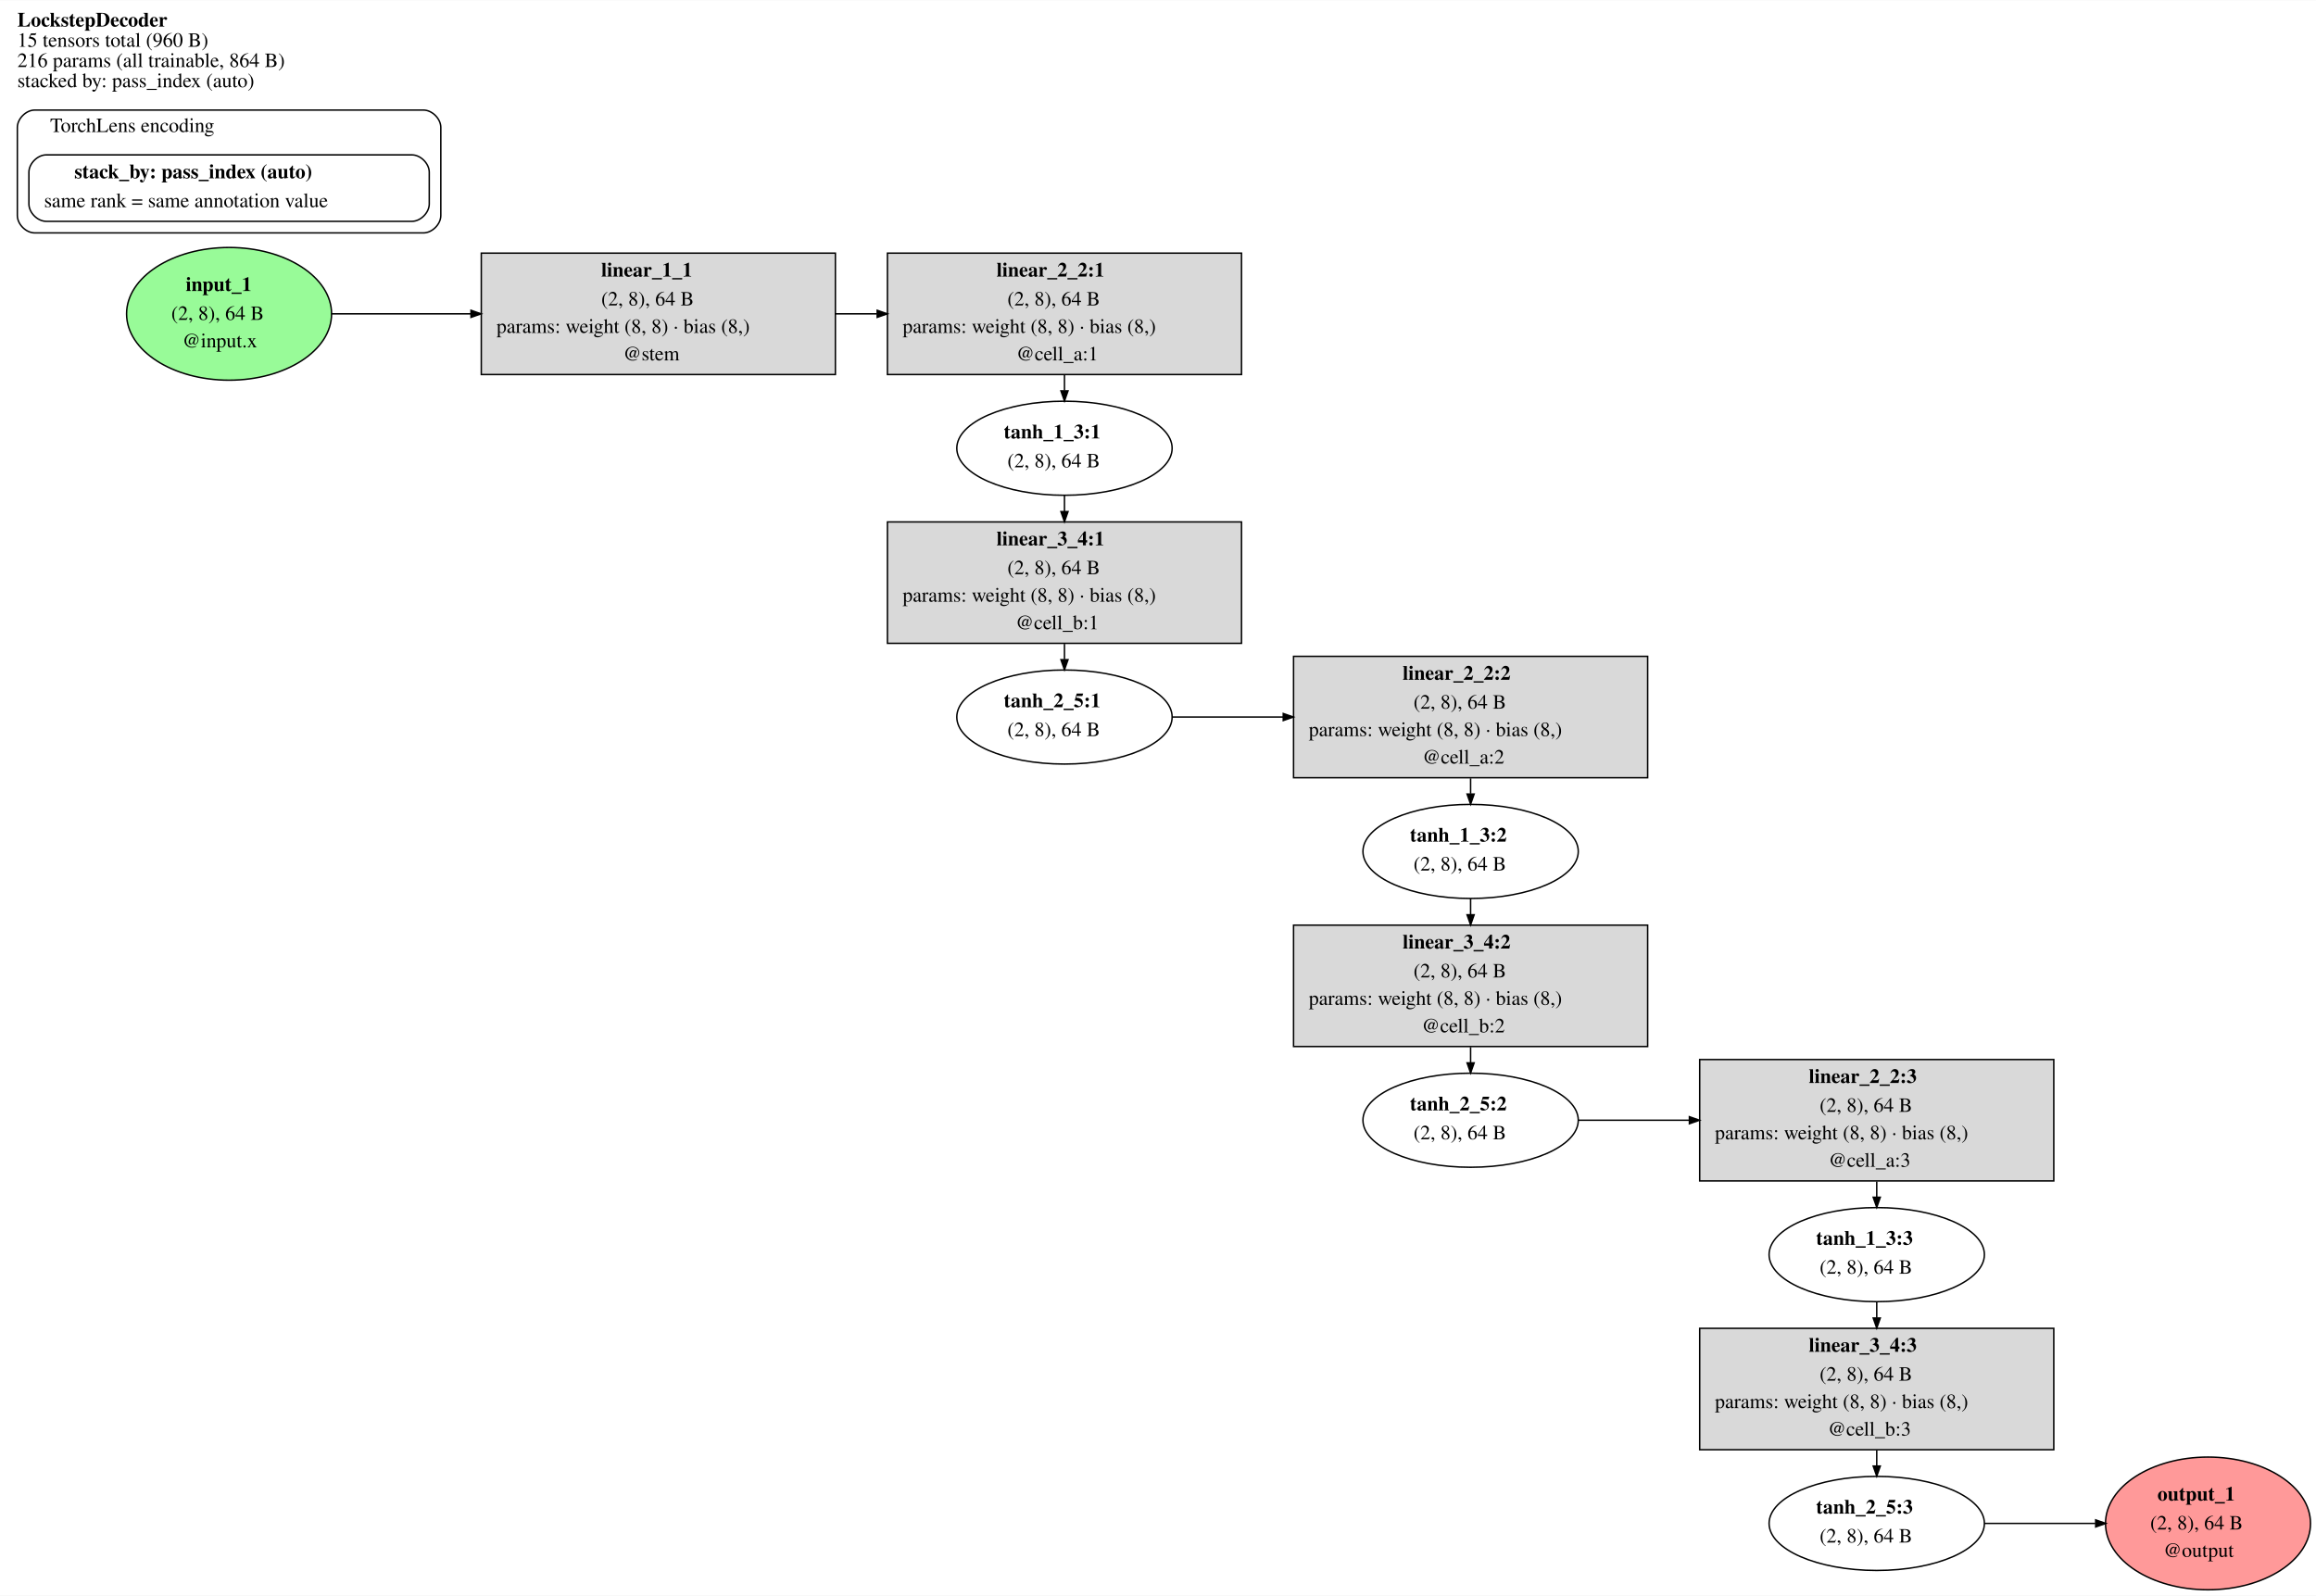
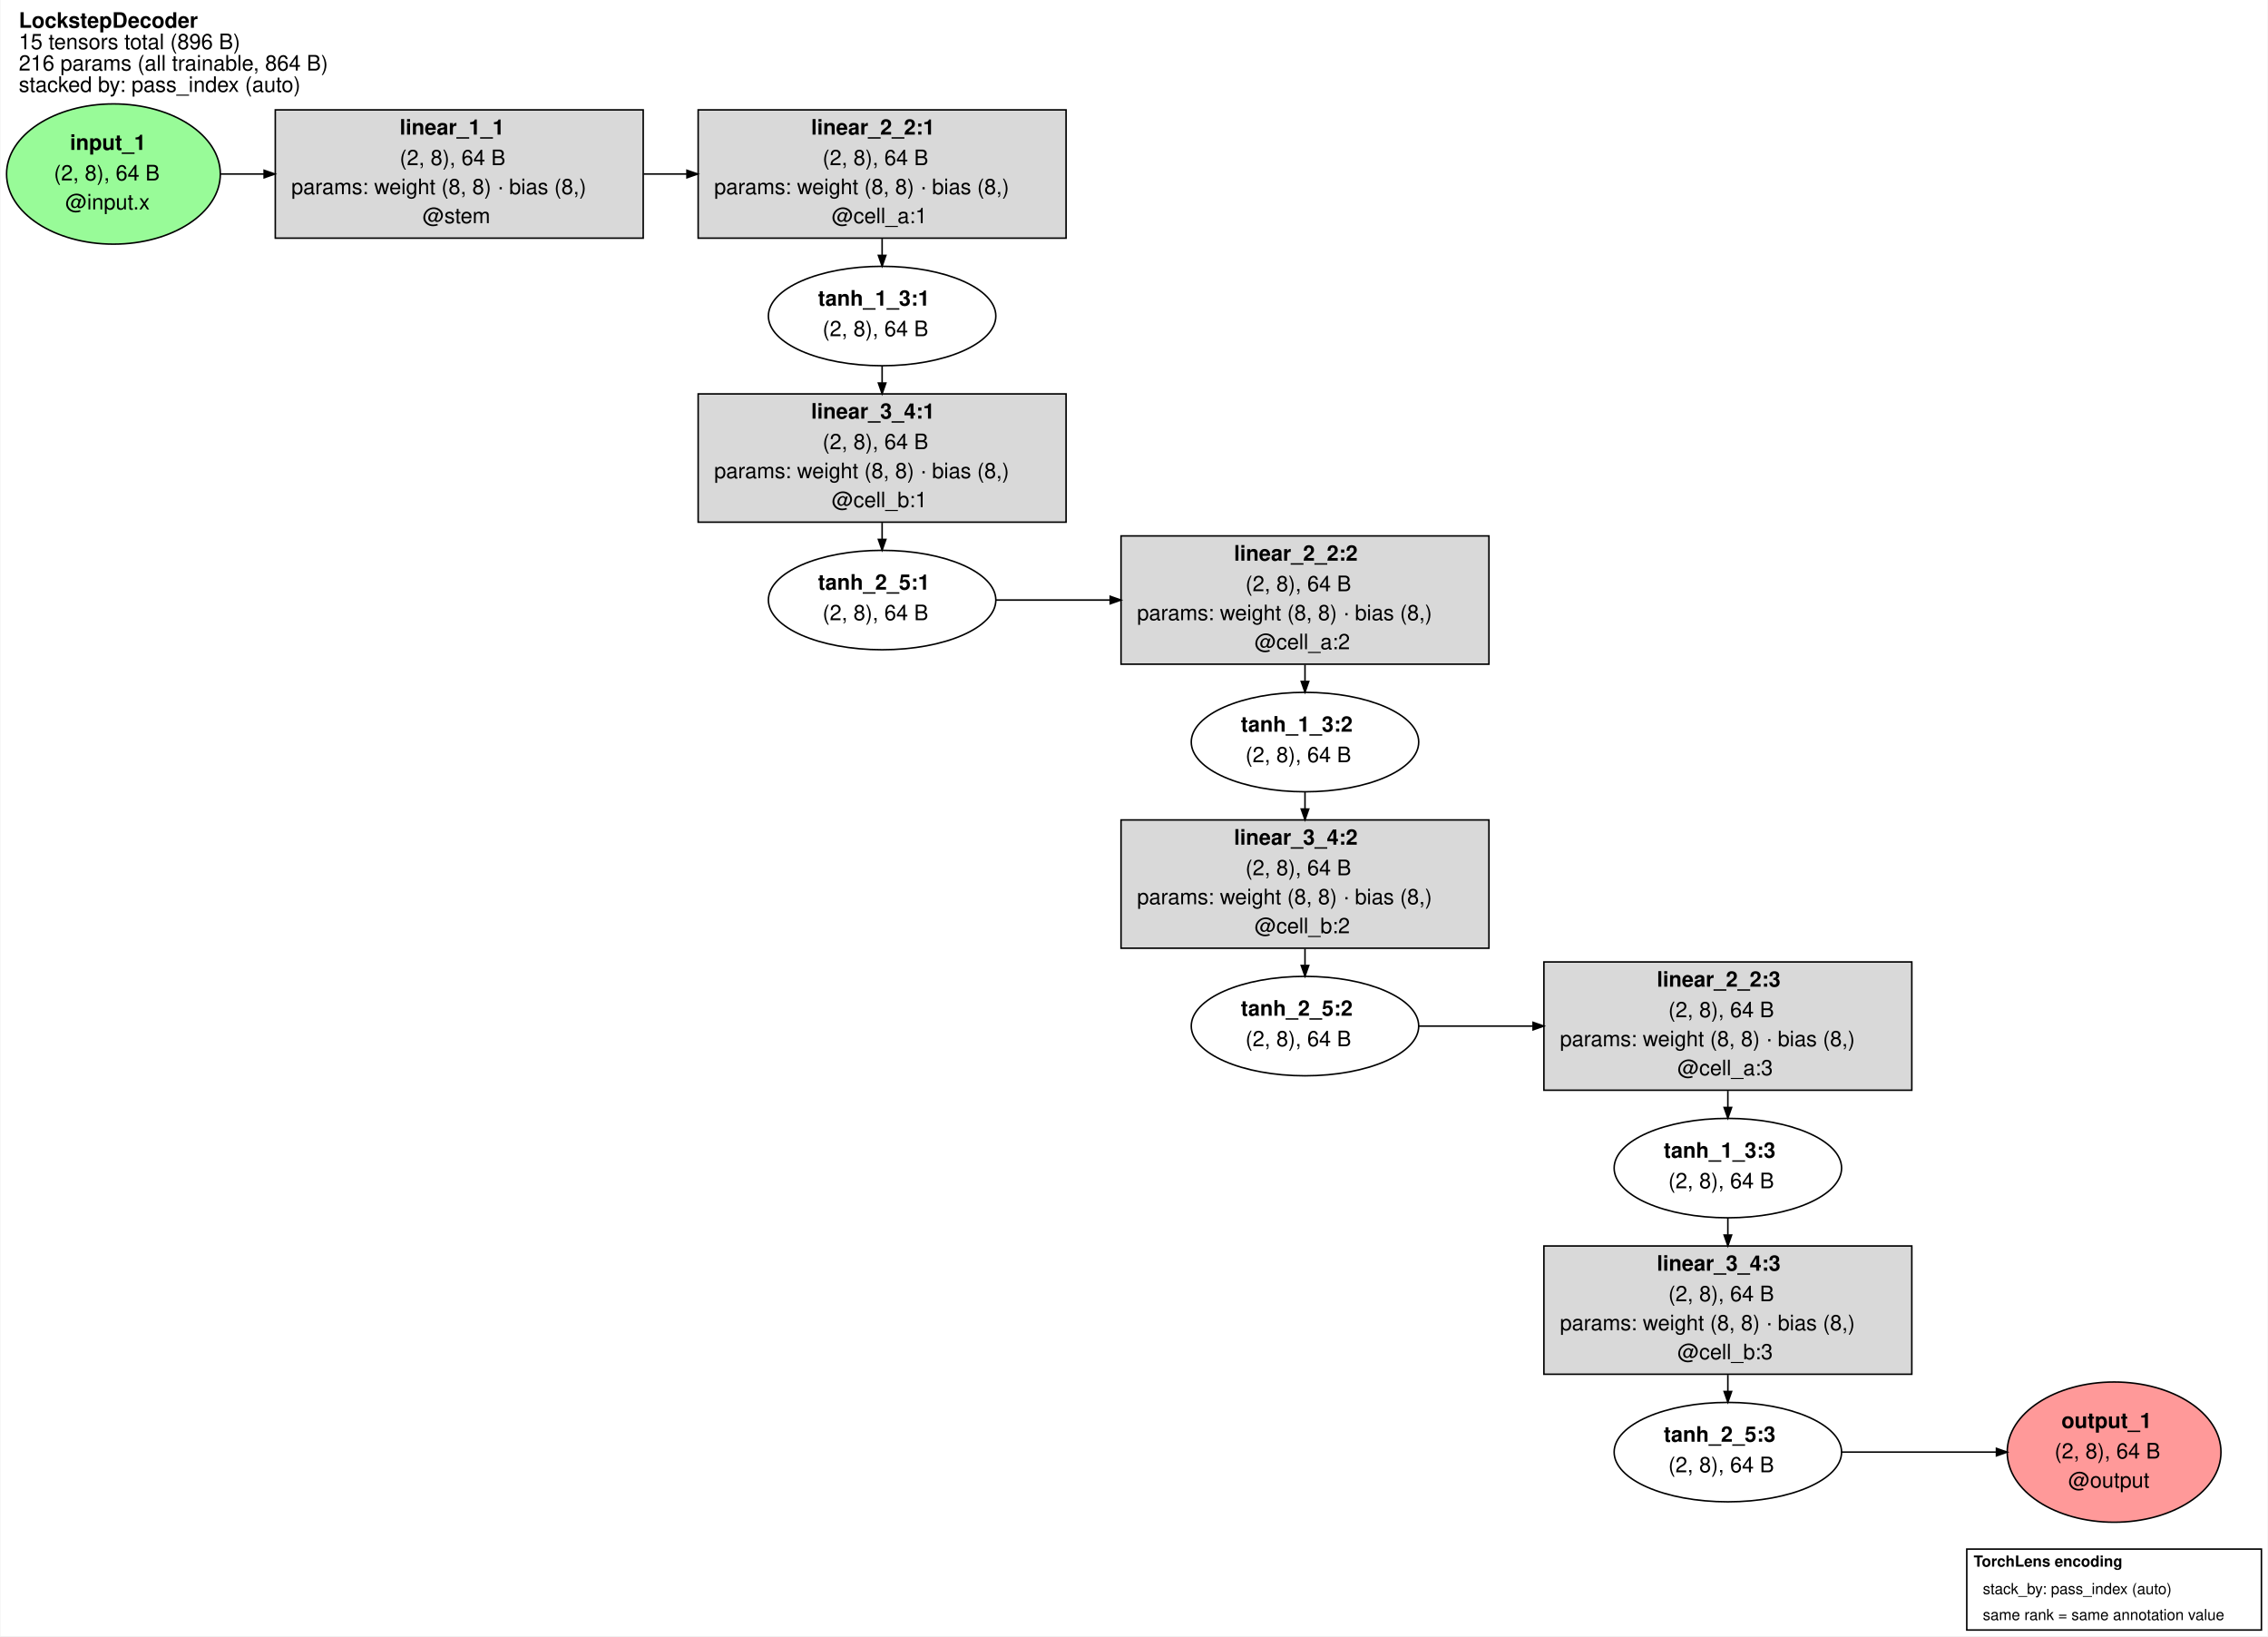
- <svg xmlns="http://www.w3.org/2000/svg" width="1602pt" height="1104pt" viewBox="0.00 0.00 1602.42 1103.96">
-   <g id="graph0" class="graph" transform="scale(1 1) rotate(0) translate(4 1099.96)">
-     <polygon fill="white" stroke="transparent" points="-4,4 -4,-1099.96 1598.42,-1099.96 1598.42,4 -4,4" />
-     <text text-anchor="start" x="8" y="-1081.76" font-family="Times,serif" font-weight="bold" font-size="14.00">LockstepDecoder</text>
-     <text text-anchor="start" x="8" y="-1067.76" font-family="Times,serif" font-size="14.00">15 tensors total (960 B)</text>
-     <text text-anchor="start" x="8" y="-1053.76" font-family="Times,serif" font-size="14.00">216 params (all trainable, 864 B)</text>
-     <text text-anchor="start" x="8" y="-1039.76" font-family="Times,serif" font-size="14.00">stacked by: pass_index (auto)</text>
-     <g id="clust5" class="cluster">
-       <path fill="white" stroke="black" d="M20,-938.96C20,-938.96 289,-938.96 289,-938.96 295,-938.96 301,-944.96 301,-950.96 301,-950.96 301,-1011.96 301,-1011.96 301,-1017.96 295,-1023.96 289,-1023.96 289,-1023.96 20,-1023.96 20,-1023.96 14,-1023.96 8,-1017.96 8,-1011.96 8,-1011.96 8,-950.96 8,-950.96 8,-944.96 14,-938.96 20,-938.96" />
-       <text text-anchor="middle" x="87.5" y="-1008.76" font-family="Times,serif" font-size="14.00">TorchLens encoding</text>
-     </g>
+ <svg xmlns="http://www.w3.org/2000/svg" width="1485pt" height="1071pt" viewBox="0.00 0.00 1485.01 1071.46">
+   <g id="graph0" class="graph" transform="scale(1 1) rotate(0) translate(4 1067.46)">
+     <polygon fill="white" stroke="transparent" points="-4,4 -4,-1067.46 1481.01,-1067.46 1481.01,4 -4,4" />
+     <text text-anchor="start" x="8" y="-1049.26" font-family="Helvetica,sans-Serif" font-weight="bold" font-size="14.00">LockstepDecoder</text>
+     <text text-anchor="start" x="8" y="-1035.26" font-family="Helvetica,sans-Serif" font-size="14.00">15 tensors total (896 B)</text>
+     <text text-anchor="start" x="8" y="-1021.26" font-family="Helvetica,sans-Serif" font-size="14.00">216 params (all trainable, 864 B)</text>
+     <text text-anchor="start" x="8" y="-1007.26" font-family="Helvetica,sans-Serif" font-size="14.00">stacked by: pass_index (auto)</text>
    <g id="node1" class="node">
-       <ellipse fill="#98fb98" stroke="black" cx="154.5" cy="-882.96" rx="70.92" ry="45.92" />
-       <text text-anchor="start" x="124.5" y="-898.76" font-family="Times,serif" font-weight="bold" font-size="14.00">input_1</text>
-       <text text-anchor="start" x="114.5" y="-878.76" font-family="Times,serif" font-size="14.00">(2, 8), 64 B</text>
-       <text text-anchor="start" x="122" y="-859.76" font-family="Times,serif" font-size="14.00">@input.x</text>
+       <ellipse fill="#98fb98" stroke="black" cx="70" cy="-953.5" rx="70.01" ry="45.92" />
+       <text text-anchor="start" x="41.5" y="-969.3" font-family="Helvetica,sans-Serif" font-weight="bold" font-size="14.00">input_1</text>
+       <text text-anchor="start" x="31" y="-949.3" font-family="Helvetica,sans-Serif" font-size="14.00">(2, 8), 64 B</text>
+       <text text-anchor="start" x="38.5" y="-930.3" font-family="Helvetica,sans-Serif" font-size="14.00">@input.x</text>
    </g>
    <g id="node2" class="node">
-       <polygon fill="#d9d9d9" stroke="black" points="574,-924.96 329,-924.96 329,-840.96 574,-840.96 574,-924.96" />
-       <text text-anchor="start" x="412" y="-908.76" font-family="Times,serif" font-weight="bold" font-size="14.00">linear_1_1</text>
-       <text text-anchor="start" x="412" y="-888.76" font-family="Times,serif" font-size="14.00">(2, 8), 64 B</text>
-       <text text-anchor="start" x="339.5" y="-869.76" font-family="Times,serif" font-size="14.00">params: weight (8, 8) · bias (8,)</text>
-       <text text-anchor="start" x="427" y="-850.76" font-family="Times,serif" font-size="14.00">@stem</text>
+       <polygon fill="#d9d9d9" stroke="black" points="417.01,-995.5 176.01,-995.5 176.01,-911.5 417.01,-911.5 417.01,-995.5" />
+       <text text-anchor="start" x="257.51" y="-979.3" font-family="Helvetica,sans-Serif" font-weight="bold" font-size="14.00">linear_1_1</text>
+       <text text-anchor="start" x="257.51" y="-959.3" font-family="Helvetica,sans-Serif" font-size="14.00">(2, 8), 64 B</text>
+       <text text-anchor="start" x="186.51" y="-940.3" font-family="Helvetica,sans-Serif" font-size="14.00">params: weight (8, 8) · bias (8,)</text>
+       <text text-anchor="start" x="272.51" y="-921.3" font-family="Helvetica,sans-Serif" font-size="14.00">@stem</text>
    </g>
    <g id="edge1" class="edge">
-       <path fill="none" stroke="black" d="M225.41,-882.96C254.28,-882.96 288.7,-882.96 321.82,-882.96" />
-       <polygon fill="black" stroke="black" points="321.87,-885.41 328.87,-882.96 321.87,-880.51 321.87,-885.41" />
+       <path fill="none" stroke="black" d="M140.19,-953.5C149.32,-953.5 158.89,-953.5 168.61,-953.5" />
+       <polygon fill="black" stroke="black" points="168.71,-955.95 175.71,-953.5 168.71,-951.05 168.71,-955.95" />
    </g>
    <g id="node3" class="node">
-       <polygon fill="#d9d9d9" stroke="black" points="855,-924.96 610,-924.96 610,-840.96 855,-840.96 855,-924.96" />
-       <text text-anchor="start" x="685.5" y="-908.76" font-family="Times,serif" font-weight="bold" font-size="14.00">linear_2_2:1</text>
-       <text text-anchor="start" x="693" y="-888.76" font-family="Times,serif" font-size="14.00">(2, 8), 64 B</text>
-       <text text-anchor="start" x="620.5" y="-869.76" font-family="Times,serif" font-size="14.00">params: weight (8, 8) · bias (8,)</text>
-       <text text-anchor="start" x="699" y="-850.76" font-family="Times,serif" font-size="14.00">@cell_a:1</text>
+       <polygon fill="#d9d9d9" stroke="black" points="694.01,-995.5 453.01,-995.5 453.01,-911.5 694.01,-911.5 694.01,-995.5" />
+       <text text-anchor="start" x="527.01" y="-979.3" font-family="Helvetica,sans-Serif" font-weight="bold" font-size="14.00">linear_2_2:1</text>
+       <text text-anchor="start" x="534.51" y="-959.3" font-family="Helvetica,sans-Serif" font-size="14.00">(2, 8), 64 B</text>
+       <text text-anchor="start" x="463.51" y="-940.3" font-family="Helvetica,sans-Serif" font-size="14.00">params: weight (8, 8) · bias (8,)</text>
+       <text text-anchor="start" x="540.51" y="-921.3" font-family="Helvetica,sans-Serif" font-size="14.00">@cell_a:1</text>
    </g>
    <g id="edge2" class="edge">
-       <path fill="none" stroke="black" d="M574.06,-882.96C583.54,-882.96 593.13,-882.96 602.66,-882.96" />
-       <polygon fill="black" stroke="black" points="602.92,-885.41 609.92,-882.96 602.92,-880.51 602.92,-885.41" />
+       <path fill="none" stroke="black" d="M417.33,-953.5C426.67,-953.5 436.12,-953.5 445.51,-953.5" />
+       <polygon fill="black" stroke="black" points="445.67,-955.95 452.67,-953.5 445.67,-951.05 445.67,-955.95" />
    </g>
    <g id="node4" class="node">
-       <ellipse fill="white" stroke="black" cx="732.5" cy="-789.96" rx="74.49" ry="32.55" />
-       <text text-anchor="start" x="690.5" y="-796.76" font-family="Times,serif" font-weight="bold" font-size="14.00">tanh_1_3:1</text>
-       <text text-anchor="start" x="693" y="-776.76" font-family="Times,serif" font-size="14.00">(2, 8), 64 B</text>
+       <ellipse fill="white" stroke="black" cx="573.51" cy="-860.5" rx="74.49" ry="32.55" />
+       <text text-anchor="start" x="531.51" y="-867.3" font-family="Helvetica,sans-Serif" font-weight="bold" font-size="14.00">tanh_1_3:1</text>
+       <text text-anchor="start" x="534.51" y="-847.3" font-family="Helvetica,sans-Serif" font-size="14.00">(2, 8), 64 B</text>
    </g>
    <g id="edge3" class="edge">
-       <path fill="none" stroke="black" d="M732.5,-840.56C732.5,-837.02 732.5,-833.47 732.5,-829.93" />
-       <polygon fill="black" stroke="black" points="734.95,-829.66 732.5,-822.66 730.05,-829.66 734.95,-829.66" />
+       <path fill="none" stroke="black" d="M573.51,-911.1C573.51,-907.55 573.51,-904.01 573.51,-900.47" />
+       <polygon fill="black" stroke="black" points="575.96,-900.2 573.51,-893.2 571.06,-900.2 575.96,-900.2" />
    </g>
    <g id="node5" class="node">
-       <polygon fill="#d9d9d9" stroke="black" points="855,-738.96 610,-738.96 610,-654.96 855,-654.96 855,-738.96" />
-       <text text-anchor="start" x="685.5" y="-722.76" font-family="Times,serif" font-weight="bold" font-size="14.00">linear_3_4:1</text>
-       <text text-anchor="start" x="693" y="-702.76" font-family="Times,serif" font-size="14.00">(2, 8), 64 B</text>
-       <text text-anchor="start" x="620.5" y="-683.76" font-family="Times,serif" font-size="14.00">params: weight (8, 8) · bias (8,)</text>
-       <text text-anchor="start" x="698.5" y="-664.76" font-family="Times,serif" font-size="14.00">@cell_b:1</text>
+       <polygon fill="#d9d9d9" stroke="black" points="694.01,-809.5 453.01,-809.5 453.01,-725.5 694.01,-725.5 694.01,-809.5" />
+       <text text-anchor="start" x="527.01" y="-793.3" font-family="Helvetica,sans-Serif" font-weight="bold" font-size="14.00">linear_3_4:1</text>
+       <text text-anchor="start" x="534.51" y="-773.3" font-family="Helvetica,sans-Serif" font-size="14.00">(2, 8), 64 B</text>
+       <text text-anchor="start" x="463.51" y="-754.3" font-family="Helvetica,sans-Serif" font-size="14.00">params: weight (8, 8) · bias (8,)</text>
+       <text text-anchor="start" x="540.51" y="-735.3" font-family="Helvetica,sans-Serif" font-size="14.00">@cell_b:1</text>
    </g>
    <g id="edge4" class="edge">
-       <path fill="none" stroke="black" d="M732.5,-757.38C732.5,-753.67 732.5,-749.95 732.5,-746.24" />
-       <polygon fill="black" stroke="black" points="734.95,-746.1 732.5,-739.1 730.05,-746.1 734.95,-746.1" />
+       <path fill="none" stroke="black" d="M573.51,-827.92C573.51,-824.21 573.51,-820.49 573.51,-816.78" />
+       <polygon fill="black" stroke="black" points="575.96,-816.64 573.51,-809.64 571.06,-816.64 575.96,-816.64" />
    </g>
    <g id="node6" class="node">
-       <ellipse fill="white" stroke="black" cx="732.5" cy="-603.96" rx="74.49" ry="32.55" />
-       <text text-anchor="start" x="690.5" y="-610.76" font-family="Times,serif" font-weight="bold" font-size="14.00">tanh_2_5:1</text>
-       <text text-anchor="start" x="693" y="-590.76" font-family="Times,serif" font-size="14.00">(2, 8), 64 B</text>
+       <ellipse fill="white" stroke="black" cx="573.51" cy="-674.5" rx="74.49" ry="32.55" />
+       <text text-anchor="start" x="531.51" y="-681.3" font-family="Helvetica,sans-Serif" font-weight="bold" font-size="14.00">tanh_2_5:1</text>
+       <text text-anchor="start" x="534.51" y="-661.3" font-family="Helvetica,sans-Serif" font-size="14.00">(2, 8), 64 B</text>
    </g>
    <g id="edge5" class="edge">
-       <path fill="none" stroke="black" d="M732.5,-654.56C732.5,-651.02 732.5,-647.47 732.5,-643.93" />
-       <polygon fill="black" stroke="black" points="734.95,-643.66 732.5,-636.66 730.05,-643.66 734.95,-643.66" />
+       <path fill="none" stroke="black" d="M573.51,-725.1C573.51,-721.55 573.51,-718.01 573.51,-714.47" />
+       <polygon fill="black" stroke="black" points="575.96,-714.2 573.51,-707.2 571.06,-714.2 575.96,-714.2" />
    </g>
    <g id="node7" class="node">
-       <polygon fill="#d9d9d9" stroke="black" points="1136,-645.96 891,-645.96 891,-561.96 1136,-561.96 1136,-645.96" />
-       <text text-anchor="start" x="966.5" y="-629.76" font-family="Times,serif" font-weight="bold" font-size="14.00">linear_2_2:2</text>
-       <text text-anchor="start" x="974" y="-609.76" font-family="Times,serif" font-size="14.00">(2, 8), 64 B</text>
-       <text text-anchor="start" x="901.5" y="-590.76" font-family="Times,serif" font-size="14.00">params: weight (8, 8) · bias (8,)</text>
-       <text text-anchor="start" x="980" y="-571.76" font-family="Times,serif" font-size="14.00">@cell_a:2</text>
+       <polygon fill="#d9d9d9" stroke="black" points="971.01,-716.5 730.01,-716.5 730.01,-632.5 971.01,-632.5 971.01,-716.5" />
+       <text text-anchor="start" x="804.01" y="-700.3" font-family="Helvetica,sans-Serif" font-weight="bold" font-size="14.00">linear_2_2:2</text>
+       <text text-anchor="start" x="811.51" y="-680.3" font-family="Helvetica,sans-Serif" font-size="14.00">(2, 8), 64 B</text>
+       <text text-anchor="start" x="740.51" y="-661.3" font-family="Helvetica,sans-Serif" font-size="14.00">params: weight (8, 8) · bias (8,)</text>
+       <text text-anchor="start" x="817.51" y="-642.3" font-family="Helvetica,sans-Serif" font-size="14.00">@cell_a:2</text>
    </g>
    <g id="edge6" class="edge">
-       <path fill="none" stroke="black" d="M806.8,-603.96C830.44,-603.96 857.38,-603.96 883.8,-603.96" />
-       <polygon fill="black" stroke="black" points="883.87,-606.41 890.87,-603.96 883.87,-601.51 883.87,-606.41" />
+       <path fill="none" stroke="black" d="M647.84,-674.5C670.89,-674.5 697.05,-674.5 722.7,-674.5" />
+       <polygon fill="black" stroke="black" points="722.92,-676.95 729.92,-674.5 722.92,-672.05 722.92,-676.95" />
    </g>
    <g id="node8" class="node">
-       <ellipse fill="white" stroke="black" cx="1013.5" cy="-510.96" rx="74.49" ry="32.55" />
-       <text text-anchor="start" x="971.5" y="-517.76" font-family="Times,serif" font-weight="bold" font-size="14.00">tanh_1_3:2</text>
-       <text text-anchor="start" x="974" y="-497.76" font-family="Times,serif" font-size="14.00">(2, 8), 64 B</text>
+       <ellipse fill="white" stroke="black" cx="850.51" cy="-581.5" rx="74.49" ry="32.55" />
+       <text text-anchor="start" x="808.51" y="-588.3" font-family="Helvetica,sans-Serif" font-weight="bold" font-size="14.00">tanh_1_3:2</text>
+       <text text-anchor="start" x="811.51" y="-568.3" font-family="Helvetica,sans-Serif" font-size="14.00">(2, 8), 64 B</text>
    </g>
    <g id="edge7" class="edge">
-       <path fill="none" stroke="black" d="M1013.5,-561.56C1013.5,-558.02 1013.5,-554.47 1013.5,-550.93" />
-       <polygon fill="black" stroke="black" points="1015.95,-550.66 1013.5,-543.66 1011.05,-550.66 1015.95,-550.66" />
+       <path fill="none" stroke="black" d="M850.51,-632.1C850.51,-628.55 850.51,-625.01 850.51,-621.47" />
+       <polygon fill="black" stroke="black" points="852.96,-621.2 850.51,-614.2 848.06,-621.2 852.96,-621.2" />
    </g>
    <g id="node9" class="node">
-       <polygon fill="#d9d9d9" stroke="black" points="1136,-459.96 891,-459.96 891,-375.96 1136,-375.96 1136,-459.96" />
-       <text text-anchor="start" x="966.5" y="-443.76" font-family="Times,serif" font-weight="bold" font-size="14.00">linear_3_4:2</text>
-       <text text-anchor="start" x="974" y="-423.76" font-family="Times,serif" font-size="14.00">(2, 8), 64 B</text>
-       <text text-anchor="start" x="901.5" y="-404.76" font-family="Times,serif" font-size="14.00">params: weight (8, 8) · bias (8,)</text>
-       <text text-anchor="start" x="979.5" y="-385.76" font-family="Times,serif" font-size="14.00">@cell_b:2</text>
+       <polygon fill="#d9d9d9" stroke="black" points="971.01,-530.5 730.01,-530.5 730.01,-446.5 971.01,-446.5 971.01,-530.5" />
+       <text text-anchor="start" x="804.01" y="-514.3" font-family="Helvetica,sans-Serif" font-weight="bold" font-size="14.00">linear_3_4:2</text>
+       <text text-anchor="start" x="811.51" y="-494.3" font-family="Helvetica,sans-Serif" font-size="14.00">(2, 8), 64 B</text>
+       <text text-anchor="start" x="740.51" y="-475.3" font-family="Helvetica,sans-Serif" font-size="14.00">params: weight (8, 8) · bias (8,)</text>
+       <text text-anchor="start" x="817.51" y="-456.3" font-family="Helvetica,sans-Serif" font-size="14.00">@cell_b:2</text>
    </g>
    <g id="edge8" class="edge">
-       <path fill="none" stroke="black" d="M1013.5,-478.38C1013.5,-474.67 1013.5,-470.95 1013.5,-467.24" />
-       <polygon fill="black" stroke="black" points="1015.95,-467.1 1013.5,-460.1 1011.05,-467.1 1015.95,-467.1" />
+       <path fill="none" stroke="black" d="M850.51,-548.92C850.51,-545.21 850.51,-541.49 850.51,-537.78" />
+       <polygon fill="black" stroke="black" points="852.96,-537.64 850.51,-530.64 848.06,-537.64 852.96,-537.64" />
    </g>
    <g id="node10" class="node">
-       <ellipse fill="white" stroke="black" cx="1013.5" cy="-324.96" rx="74.49" ry="32.55" />
-       <text text-anchor="start" x="971.5" y="-331.76" font-family="Times,serif" font-weight="bold" font-size="14.00">tanh_2_5:2</text>
-       <text text-anchor="start" x="974" y="-311.76" font-family="Times,serif" font-size="14.00">(2, 8), 64 B</text>
+       <ellipse fill="white" stroke="black" cx="850.51" cy="-395.5" rx="74.49" ry="32.55" />
+       <text text-anchor="start" x="808.51" y="-402.3" font-family="Helvetica,sans-Serif" font-weight="bold" font-size="14.00">tanh_2_5:2</text>
+       <text text-anchor="start" x="811.51" y="-382.3" font-family="Helvetica,sans-Serif" font-size="14.00">(2, 8), 64 B</text>
    </g>
    <g id="edge9" class="edge">
-       <path fill="none" stroke="black" d="M1013.5,-375.56C1013.5,-372.02 1013.5,-368.47 1013.5,-364.93" />
-       <polygon fill="black" stroke="black" points="1015.95,-364.66 1013.5,-357.66 1011.05,-364.66 1015.95,-364.66" />
+       <path fill="none" stroke="black" d="M850.51,-446.1C850.51,-442.55 850.51,-439.01 850.51,-435.47" />
+       <polygon fill="black" stroke="black" points="852.96,-435.2 850.51,-428.2 848.06,-435.2 852.96,-435.2" />
    </g>
    <g id="node11" class="node">
-       <polygon fill="#d9d9d9" stroke="black" points="1417,-366.96 1172,-366.96 1172,-282.96 1417,-282.96 1417,-366.96" />
-       <text text-anchor="start" x="1247.5" y="-350.76" font-family="Times,serif" font-weight="bold" font-size="14.00">linear_2_2:3</text>
-       <text text-anchor="start" x="1255" y="-330.76" font-family="Times,serif" font-size="14.00">(2, 8), 64 B</text>
-       <text text-anchor="start" x="1182.5" y="-311.76" font-family="Times,serif" font-size="14.00">params: weight (8, 8) · bias (8,)</text>
-       <text text-anchor="start" x="1261" y="-292.76" font-family="Times,serif" font-size="14.00">@cell_a:3</text>
+       <polygon fill="#d9d9d9" stroke="black" points="1248.01,-437.5 1007.01,-437.5 1007.01,-353.5 1248.01,-353.5 1248.01,-437.5" />
+       <text text-anchor="start" x="1081.01" y="-421.3" font-family="Helvetica,sans-Serif" font-weight="bold" font-size="14.00">linear_2_2:3</text>
+       <text text-anchor="start" x="1088.51" y="-401.3" font-family="Helvetica,sans-Serif" font-size="14.00">(2, 8), 64 B</text>
+       <text text-anchor="start" x="1017.51" y="-382.3" font-family="Helvetica,sans-Serif" font-size="14.00">params: weight (8, 8) · bias (8,)</text>
+       <text text-anchor="start" x="1094.51" y="-363.3" font-family="Helvetica,sans-Serif" font-size="14.00">@cell_a:3</text>
    </g>
    <g id="edge10" class="edge">
-       <path fill="none" stroke="black" d="M1087.8,-324.96C1111.44,-324.96 1138.38,-324.96 1164.8,-324.96" />
-       <polygon fill="black" stroke="black" points="1164.87,-327.41 1171.87,-324.96 1164.87,-322.51 1164.87,-327.41" />
+       <path fill="none" stroke="black" d="M924.84,-395.5C947.89,-395.5 974.05,-395.5 999.7,-395.5" />
+       <polygon fill="black" stroke="black" points="999.92,-397.95 1006.92,-395.5 999.92,-393.05 999.92,-397.95" />
    </g>
    <g id="node12" class="node">
-       <ellipse fill="white" stroke="black" cx="1294.5" cy="-231.96" rx="74.49" ry="32.55" />
-       <text text-anchor="start" x="1252.5" y="-238.76" font-family="Times,serif" font-weight="bold" font-size="14.00">tanh_1_3:3</text>
-       <text text-anchor="start" x="1255" y="-218.76" font-family="Times,serif" font-size="14.00">(2, 8), 64 B</text>
+       <ellipse fill="white" stroke="black" cx="1127.51" cy="-302.5" rx="74.49" ry="32.55" />
+       <text text-anchor="start" x="1085.51" y="-309.3" font-family="Helvetica,sans-Serif" font-weight="bold" font-size="14.00">tanh_1_3:3</text>
+       <text text-anchor="start" x="1088.51" y="-289.3" font-family="Helvetica,sans-Serif" font-size="14.00">(2, 8), 64 B</text>
    </g>
    <g id="edge11" class="edge">
-       <path fill="none" stroke="black" d="M1294.5,-282.56C1294.5,-279.02 1294.5,-275.47 1294.5,-271.93" />
-       <polygon fill="black" stroke="black" points="1296.95,-271.66 1294.5,-264.66 1292.05,-271.66 1296.95,-271.66" />
+       <path fill="none" stroke="black" d="M1127.51,-353.1C1127.51,-349.55 1127.51,-346.01 1127.51,-342.47" />
+       <polygon fill="black" stroke="black" points="1129.96,-342.2 1127.51,-335.2 1125.06,-342.2 1129.96,-342.2" />
    </g>
    <g id="node13" class="node">
-       <polygon fill="#d9d9d9" stroke="black" points="1417,-180.96 1172,-180.96 1172,-96.96 1417,-96.96 1417,-180.96" />
-       <text text-anchor="start" x="1247.5" y="-164.76" font-family="Times,serif" font-weight="bold" font-size="14.00">linear_3_4:3</text>
-       <text text-anchor="start" x="1255" y="-144.76" font-family="Times,serif" font-size="14.00">(2, 8), 64 B</text>
-       <text text-anchor="start" x="1182.5" y="-125.76" font-family="Times,serif" font-size="14.00">params: weight (8, 8) · bias (8,)</text>
-       <text text-anchor="start" x="1260.5" y="-106.76" font-family="Times,serif" font-size="14.00">@cell_b:3</text>
+       <polygon fill="#d9d9d9" stroke="black" points="1248.01,-251.5 1007.01,-251.5 1007.01,-167.5 1248.01,-167.5 1248.01,-251.5" />
+       <text text-anchor="start" x="1081.01" y="-235.3" font-family="Helvetica,sans-Serif" font-weight="bold" font-size="14.00">linear_3_4:3</text>
+       <text text-anchor="start" x="1088.51" y="-215.3" font-family="Helvetica,sans-Serif" font-size="14.00">(2, 8), 64 B</text>
+       <text text-anchor="start" x="1017.51" y="-196.3" font-family="Helvetica,sans-Serif" font-size="14.00">params: weight (8, 8) · bias (8,)</text>
+       <text text-anchor="start" x="1094.51" y="-177.3" font-family="Helvetica,sans-Serif" font-size="14.00">@cell_b:3</text>
    </g>
    <g id="edge12" class="edge">
-       <path fill="none" stroke="black" d="M1294.5,-199.38C1294.5,-195.67 1294.5,-191.95 1294.5,-188.24" />
-       <polygon fill="black" stroke="black" points="1296.95,-188.1 1294.5,-181.1 1292.05,-188.1 1296.95,-188.1" />
+       <path fill="none" stroke="black" d="M1127.51,-269.92C1127.51,-266.21 1127.51,-262.49 1127.51,-258.78" />
+       <polygon fill="black" stroke="black" points="1129.96,-258.64 1127.51,-251.64 1125.06,-258.64 1129.96,-258.64" />
    </g>
    <g id="node14" class="node">
-       <ellipse fill="white" stroke="black" cx="1294.5" cy="-45.96" rx="74.49" ry="32.55" />
-       <text text-anchor="start" x="1252.5" y="-52.76" font-family="Times,serif" font-weight="bold" font-size="14.00">tanh_2_5:3</text>
-       <text text-anchor="start" x="1255" y="-32.76" font-family="Times,serif" font-size="14.00">(2, 8), 64 B</text>
+       <ellipse fill="white" stroke="black" cx="1127.51" cy="-116.5" rx="74.49" ry="32.55" />
+       <text text-anchor="start" x="1085.51" y="-123.3" font-family="Helvetica,sans-Serif" font-weight="bold" font-size="14.00">tanh_2_5:3</text>
+       <text text-anchor="start" x="1088.51" y="-103.3" font-family="Helvetica,sans-Serif" font-size="14.00">(2, 8), 64 B</text>
    </g>
    <g id="edge13" class="edge">
-       <path fill="none" stroke="black" d="M1294.5,-96.56C1294.5,-93.02 1294.5,-89.47 1294.5,-85.93" />
-       <polygon fill="black" stroke="black" points="1296.95,-85.66 1294.5,-78.66 1292.05,-85.66 1296.95,-85.66" />
+       <path fill="none" stroke="black" d="M1127.51,-167.1C1127.51,-163.55 1127.51,-160.01 1127.51,-156.47" />
+       <polygon fill="black" stroke="black" points="1129.96,-156.2 1127.51,-149.2 1125.06,-156.2 1129.96,-156.2" />
    </g>
    <g id="node15" class="node">
-       <ellipse fill="#ff9999" stroke="black" cx="1523.71" cy="-45.96" rx="70.92" ry="45.92" />
-       <text text-anchor="start" x="1488.71" y="-61.76" font-family="Times,serif" font-weight="bold" font-size="14.00">output_1</text>
-       <text text-anchor="start" x="1483.71" y="-41.76" font-family="Times,serif" font-size="14.00">(2, 8), 64 B</text>
-       <text text-anchor="start" x="1492.71" y="-22.76" font-family="Times,serif" font-size="14.00">@output</text>
+       <ellipse fill="#ff9999" stroke="black" cx="1380.51" cy="-116.5" rx="70.01" ry="45.92" />
+       <text text-anchor="start" x="1346.01" y="-132.3" font-family="Helvetica,sans-Serif" font-weight="bold" font-size="14.00">output_1</text>
+       <text text-anchor="start" x="1341.51" y="-112.3" font-family="Helvetica,sans-Serif" font-size="14.00">(2, 8), 64 B</text>
+       <text text-anchor="start" x="1350.51" y="-93.3" font-family="Helvetica,sans-Serif" font-size="14.00">@output</text>
    </g>
    <g id="edge14" class="edge">
-       <path fill="none" stroke="black" d="M1368.96,-45.96C1393.5,-45.96 1420.91,-45.96 1445.72,-45.96" />
-       <polygon fill="black" stroke="black" points="1445.99,-48.41 1452.99,-45.96 1445.99,-43.51 1445.99,-48.41" />
+       <path fill="none" stroke="black" d="M1201.78,-116.5C1233.66,-116.5 1271.02,-116.5 1303.23,-116.5" />
+       <polygon fill="black" stroke="black" points="1303.45,-118.95 1310.45,-116.5 1303.45,-114.05 1303.45,-118.95" />
    </g>
    <g id="node16" class="node">
-       <path fill="white" stroke="black" d="M281,-992.96C281,-992.96 28,-992.96 28,-992.96 22,-992.96 16,-986.96 16,-980.96 16,-980.96 16,-958.96 16,-958.96 16,-952.96 22,-946.96 28,-946.96 28,-946.96 281,-946.96 281,-946.96 287,-946.96 293,-952.96 293,-958.96 293,-958.96 293,-980.96 293,-980.96 293,-986.96 287,-992.96 281,-992.96" />
-       <text text-anchor="start" x="47.5" y="-976.76" font-family="Times,serif" font-weight="bold" font-size="14.00">stack_by: pass_index (auto)</text>
-       <text text-anchor="start" x="26.5" y="-956.76" font-family="Times,serif" font-size="14.00">same rank = same annotation value</text>
+       <text text-anchor="start" x="1288.51" y="-41.5" font-family="Helvetica,sans-Serif" font-weight="bold" font-size="10.00">TorchLens encoding</text>
+       <text text-anchor="start" x="1294.51" y="-23.5" font-family="Helvetica,sans-Serif" font-size="10.00">stack_by: pass_index (auto)</text>
+       <text text-anchor="start" x="1294.51" y="-6.5" font-family="Helvetica,sans-Serif" font-size="10.00">same rank = same annotation value</text>
+       <polygon fill="none" stroke="black" points="1284.01,0 1284.01,-53 1477.01,-53 1477.01,0 1284.01,0" />
    </g>
  </g>
</svg>
